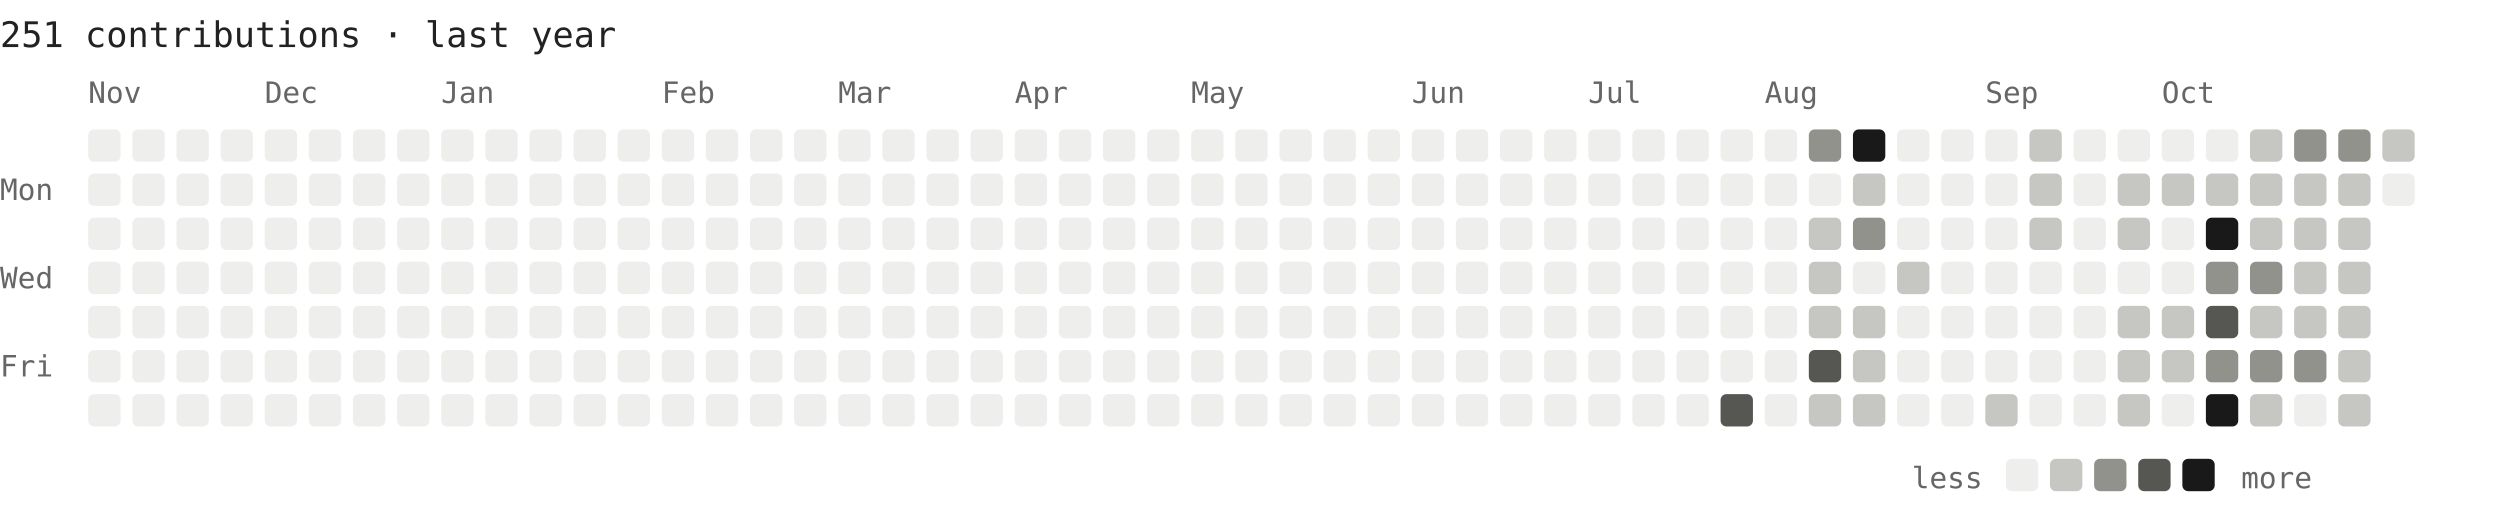
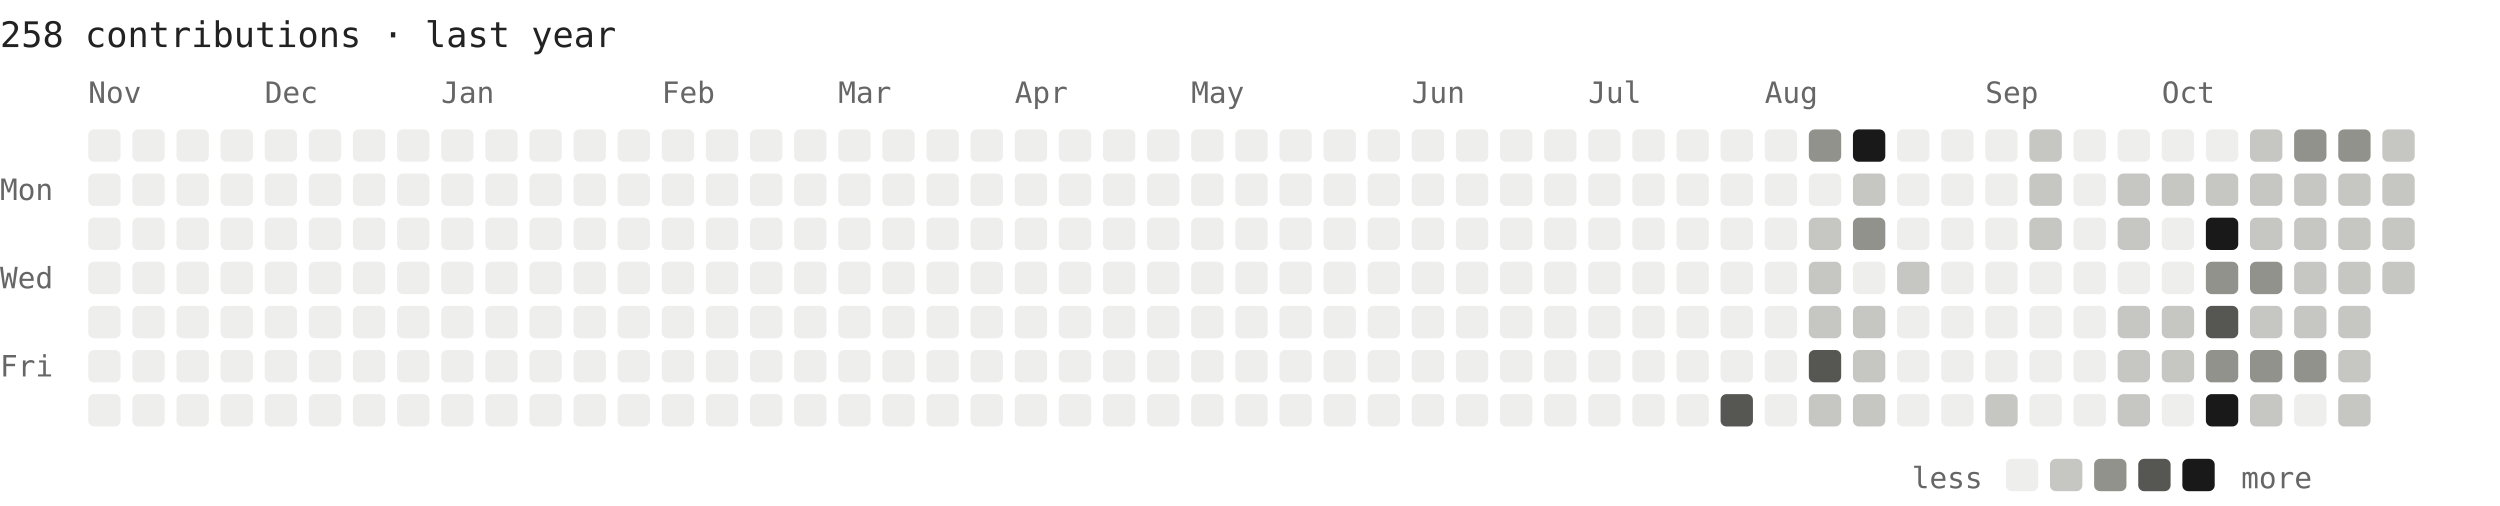
<svg xmlns="http://www.w3.org/2000/svg" viewBox="0 0 850 172" role="img" aria-labelledby="title">
  <style>text{font-family:monospace;fill:#666;font-size:10px}rect:focus{stroke:#000;stroke-width:2;outline:none}</style>
-   <text x="0" y="16" style="fill:#222;font-size:12px">251 contributions · last year</text>
+   <text x="0" y="16" style="fill:#222;font-size:12px">258 contributions · last year</text>
  <text x="30" y="35">Nov</text>
  <rect x="30" y="44" width="11" height="11" rx="2" fill="#eeeeec" tabindex="0" aria-label="2025-11-02: No contributions on November 2nd." />
  <rect x="30" y="59" width="11" height="11" rx="2" fill="#eeeeec" tabindex="0" aria-label="2025-11-03: No contributions on November 3rd." />
  <rect x="30" y="74" width="11" height="11" rx="2" fill="#eeeeec" tabindex="0" aria-label="2025-11-04: No contributions on November 4th." />
  <rect x="30" y="89" width="11" height="11" rx="2" fill="#eeeeec" tabindex="0" aria-label="2025-11-05: No contributions on November 5th." />
  <rect x="30" y="104" width="11" height="11" rx="2" fill="#eeeeec" tabindex="0" aria-label="2025-11-06: No contributions on November 6th." />
  <rect x="30" y="119" width="11" height="11" rx="2" fill="#eeeeec" tabindex="0" aria-label="2025-11-07: No contributions on November 7th." />
  <rect x="30" y="134" width="11" height="11" rx="2" fill="#eeeeec" tabindex="0" aria-label="2025-11-08: No contributions on November 8th." />
  <rect x="45" y="44" width="11" height="11" rx="2" fill="#eeeeec" tabindex="0" aria-label="2025-11-09: No contributions on November 9th." />
  <rect x="45" y="59" width="11" height="11" rx="2" fill="#eeeeec" tabindex="0" aria-label="2025-11-10: No contributions on November 10th." />
  <rect x="45" y="74" width="11" height="11" rx="2" fill="#eeeeec" tabindex="0" aria-label="2025-11-11: No contributions on November 11th." />
  <rect x="45" y="89" width="11" height="11" rx="2" fill="#eeeeec" tabindex="0" aria-label="2025-11-12: No contributions on November 12th." />
  <rect x="45" y="104" width="11" height="11" rx="2" fill="#eeeeec" tabindex="0" aria-label="2025-11-13: No contributions on November 13th." />
  <rect x="45" y="119" width="11" height="11" rx="2" fill="#eeeeec" tabindex="0" aria-label="2025-11-14: No contributions on November 14th." />
  <rect x="45" y="134" width="11" height="11" rx="2" fill="#eeeeec" tabindex="0" aria-label="2025-11-15: No contributions on November 15th." />
  <rect x="60" y="44" width="11" height="11" rx="2" fill="#eeeeec" tabindex="0" aria-label="2025-11-16: No contributions on November 16th." />
  <rect x="60" y="59" width="11" height="11" rx="2" fill="#eeeeec" tabindex="0" aria-label="2025-11-17: No contributions on November 17th." />
  <rect x="60" y="74" width="11" height="11" rx="2" fill="#eeeeec" tabindex="0" aria-label="2025-11-18: No contributions on November 18th." />
  <rect x="60" y="89" width="11" height="11" rx="2" fill="#eeeeec" tabindex="0" aria-label="2025-11-19: No contributions on November 19th." />
  <rect x="60" y="104" width="11" height="11" rx="2" fill="#eeeeec" tabindex="0" aria-label="2025-11-20: No contributions on November 20th." />
  <rect x="60" y="119" width="11" height="11" rx="2" fill="#eeeeec" tabindex="0" aria-label="2025-11-21: No contributions on November 21st." />
  <rect x="60" y="134" width="11" height="11" rx="2" fill="#eeeeec" tabindex="0" aria-label="2025-11-22: No contributions on November 22nd." />
  <rect x="75" y="44" width="11" height="11" rx="2" fill="#eeeeec" tabindex="0" aria-label="2025-11-23: No contributions on November 23rd." />
  <rect x="75" y="59" width="11" height="11" rx="2" fill="#eeeeec" tabindex="0" aria-label="2025-11-24: No contributions on November 24th." />
  <rect x="75" y="74" width="11" height="11" rx="2" fill="#eeeeec" tabindex="0" aria-label="2025-11-25: No contributions on November 25th." />
  <rect x="75" y="89" width="11" height="11" rx="2" fill="#eeeeec" tabindex="0" aria-label="2025-11-26: No contributions on November 26th." />
  <rect x="75" y="104" width="11" height="11" rx="2" fill="#eeeeec" tabindex="0" aria-label="2025-11-27: No contributions on November 27th." />
  <rect x="75" y="119" width="11" height="11" rx="2" fill="#eeeeec" tabindex="0" aria-label="2025-11-28: No contributions on November 28th." />
  <rect x="75" y="134" width="11" height="11" rx="2" fill="#eeeeec" tabindex="0" aria-label="2025-11-29: No contributions on November 29th." />
  <rect x="90" y="44" width="11" height="11" rx="2" fill="#eeeeec" tabindex="0" aria-label="2025-11-30: No contributions on November 30th." />
  <text x="90" y="35">Dec</text>
  <rect x="90" y="59" width="11" height="11" rx="2" fill="#eeeeec" tabindex="0" aria-label="2025-12-01: No contributions on December 1st." />
  <rect x="90" y="74" width="11" height="11" rx="2" fill="#eeeeec" tabindex="0" aria-label="2025-12-02: No contributions on December 2nd." />
  <rect x="90" y="89" width="11" height="11" rx="2" fill="#eeeeec" tabindex="0" aria-label="2025-12-03: No contributions on December 3rd." />
  <rect x="90" y="104" width="11" height="11" rx="2" fill="#eeeeec" tabindex="0" aria-label="2025-12-04: No contributions on December 4th." />
  <rect x="90" y="119" width="11" height="11" rx="2" fill="#eeeeec" tabindex="0" aria-label="2025-12-05: No contributions on December 5th." />
  <rect x="90" y="134" width="11" height="11" rx="2" fill="#eeeeec" tabindex="0" aria-label="2025-12-06: No contributions on December 6th." />
  <rect x="105" y="44" width="11" height="11" rx="2" fill="#eeeeec" tabindex="0" aria-label="2025-12-07: No contributions on December 7th." />
  <rect x="105" y="59" width="11" height="11" rx="2" fill="#eeeeec" tabindex="0" aria-label="2025-12-08: No contributions on December 8th." />
  <rect x="105" y="74" width="11" height="11" rx="2" fill="#eeeeec" tabindex="0" aria-label="2025-12-09: No contributions on December 9th." />
  <rect x="105" y="89" width="11" height="11" rx="2" fill="#eeeeec" tabindex="0" aria-label="2025-12-10: No contributions on December 10th." />
  <rect x="105" y="104" width="11" height="11" rx="2" fill="#eeeeec" tabindex="0" aria-label="2025-12-11: No contributions on December 11th." />
  <rect x="105" y="119" width="11" height="11" rx="2" fill="#eeeeec" tabindex="0" aria-label="2025-12-12: No contributions on December 12th." />
  <rect x="105" y="134" width="11" height="11" rx="2" fill="#eeeeec" tabindex="0" aria-label="2025-12-13: No contributions on December 13th." />
  <rect x="120" y="44" width="11" height="11" rx="2" fill="#eeeeec" tabindex="0" aria-label="2025-12-14: No contributions on December 14th." />
  <rect x="120" y="59" width="11" height="11" rx="2" fill="#eeeeec" tabindex="0" aria-label="2025-12-15: No contributions on December 15th." />
  <rect x="120" y="74" width="11" height="11" rx="2" fill="#eeeeec" tabindex="0" aria-label="2025-12-16: No contributions on December 16th." />
  <rect x="120" y="89" width="11" height="11" rx="2" fill="#eeeeec" tabindex="0" aria-label="2025-12-17: No contributions on December 17th." />
  <rect x="120" y="104" width="11" height="11" rx="2" fill="#eeeeec" tabindex="0" aria-label="2025-12-18: No contributions on December 18th." />
  <rect x="120" y="119" width="11" height="11" rx="2" fill="#eeeeec" tabindex="0" aria-label="2025-12-19: No contributions on December 19th." />
  <rect x="120" y="134" width="11" height="11" rx="2" fill="#eeeeec" tabindex="0" aria-label="2025-12-20: No contributions on December 20th." />
  <rect x="135" y="44" width="11" height="11" rx="2" fill="#eeeeec" tabindex="0" aria-label="2025-12-21: No contributions on December 21st." />
  <rect x="135" y="59" width="11" height="11" rx="2" fill="#eeeeec" tabindex="0" aria-label="2025-12-22: No contributions on December 22nd." />
  <rect x="135" y="74" width="11" height="11" rx="2" fill="#eeeeec" tabindex="0" aria-label="2025-12-23: No contributions on December 23rd." />
  <rect x="135" y="89" width="11" height="11" rx="2" fill="#eeeeec" tabindex="0" aria-label="2025-12-24: No contributions on December 24th." />
  <rect x="135" y="104" width="11" height="11" rx="2" fill="#eeeeec" tabindex="0" aria-label="2025-12-25: No contributions on December 25th." />
  <rect x="135" y="119" width="11" height="11" rx="2" fill="#eeeeec" tabindex="0" aria-label="2025-12-26: No contributions on December 26th." />
  <rect x="135" y="134" width="11" height="11" rx="2" fill="#eeeeec" tabindex="0" aria-label="2025-12-27: No contributions on December 27th." />
  <rect x="150" y="44" width="11" height="11" rx="2" fill="#eeeeec" tabindex="0" aria-label="2025-12-28: No contributions on December 28th." />
  <rect x="150" y="59" width="11" height="11" rx="2" fill="#eeeeec" tabindex="0" aria-label="2025-12-29: No contributions on December 29th." />
  <rect x="150" y="74" width="11" height="11" rx="2" fill="#eeeeec" tabindex="0" aria-label="2025-12-30: No contributions on December 30th." />
  <rect x="150" y="89" width="11" height="11" rx="2" fill="#eeeeec" tabindex="0" aria-label="2025-12-31: No contributions on December 31st." />
  <text x="150" y="35">Jan</text>
  <rect x="150" y="104" width="11" height="11" rx="2" fill="#eeeeec" tabindex="0" aria-label="2026-01-01: No contributions on January 1st." />
  <rect x="150" y="119" width="11" height="11" rx="2" fill="#eeeeec" tabindex="0" aria-label="2026-01-02: No contributions on January 2nd." />
  <rect x="150" y="134" width="11" height="11" rx="2" fill="#eeeeec" tabindex="0" aria-label="2026-01-03: No contributions on January 3rd." />
  <rect x="165" y="44" width="11" height="11" rx="2" fill="#eeeeec" tabindex="0" aria-label="2026-01-04: No contributions on January 4th." />
  <rect x="165" y="59" width="11" height="11" rx="2" fill="#eeeeec" tabindex="0" aria-label="2026-01-05: No contributions on January 5th." />
  <rect x="165" y="74" width="11" height="11" rx="2" fill="#eeeeec" tabindex="0" aria-label="2026-01-06: No contributions on January 6th." />
  <rect x="165" y="89" width="11" height="11" rx="2" fill="#eeeeec" tabindex="0" aria-label="2026-01-07: No contributions on January 7th." />
  <rect x="165" y="104" width="11" height="11" rx="2" fill="#eeeeec" tabindex="0" aria-label="2026-01-08: No contributions on January 8th." />
  <rect x="165" y="119" width="11" height="11" rx="2" fill="#eeeeec" tabindex="0" aria-label="2026-01-09: No contributions on January 9th." />
  <rect x="165" y="134" width="11" height="11" rx="2" fill="#eeeeec" tabindex="0" aria-label="2026-01-10: No contributions on January 10th." />
  <rect x="180" y="44" width="11" height="11" rx="2" fill="#eeeeec" tabindex="0" aria-label="2026-01-11: No contributions on January 11th." />
  <rect x="180" y="59" width="11" height="11" rx="2" fill="#eeeeec" tabindex="0" aria-label="2026-01-12: No contributions on January 12th." />
  <rect x="180" y="74" width="11" height="11" rx="2" fill="#eeeeec" tabindex="0" aria-label="2026-01-13: No contributions on January 13th." />
  <rect x="180" y="89" width="11" height="11" rx="2" fill="#eeeeec" tabindex="0" aria-label="2026-01-14: No contributions on January 14th." />
  <rect x="180" y="104" width="11" height="11" rx="2" fill="#eeeeec" tabindex="0" aria-label="2026-01-15: No contributions on January 15th." />
  <rect x="180" y="119" width="11" height="11" rx="2" fill="#eeeeec" tabindex="0" aria-label="2026-01-16: No contributions on January 16th." />
  <rect x="180" y="134" width="11" height="11" rx="2" fill="#eeeeec" tabindex="0" aria-label="2026-01-17: No contributions on January 17th." />
  <rect x="195" y="44" width="11" height="11" rx="2" fill="#eeeeec" tabindex="0" aria-label="2026-01-18: No contributions on January 18th." />
  <rect x="195" y="59" width="11" height="11" rx="2" fill="#eeeeec" tabindex="0" aria-label="2026-01-19: No contributions on January 19th." />
  <rect x="195" y="74" width="11" height="11" rx="2" fill="#eeeeec" tabindex="0" aria-label="2026-01-20: No contributions on January 20th." />
  <rect x="195" y="89" width="11" height="11" rx="2" fill="#eeeeec" tabindex="0" aria-label="2026-01-21: No contributions on January 21st." />
  <rect x="195" y="104" width="11" height="11" rx="2" fill="#eeeeec" tabindex="0" aria-label="2026-01-22: No contributions on January 22nd." />
  <rect x="195" y="119" width="11" height="11" rx="2" fill="#eeeeec" tabindex="0" aria-label="2026-01-23: No contributions on January 23rd." />
  <rect x="195" y="134" width="11" height="11" rx="2" fill="#eeeeec" tabindex="0" aria-label="2026-01-24: No contributions on January 24th." />
  <rect x="210" y="44" width="11" height="11" rx="2" fill="#eeeeec" tabindex="0" aria-label="2026-01-25: No contributions on January 25th." />
  <rect x="210" y="59" width="11" height="11" rx="2" fill="#eeeeec" tabindex="0" aria-label="2026-01-26: No contributions on January 26th." />
  <rect x="210" y="74" width="11" height="11" rx="2" fill="#eeeeec" tabindex="0" aria-label="2026-01-27: No contributions on January 27th." />
  <rect x="210" y="89" width="11" height="11" rx="2" fill="#eeeeec" tabindex="0" aria-label="2026-01-28: No contributions on January 28th." />
  <rect x="210" y="104" width="11" height="11" rx="2" fill="#eeeeec" tabindex="0" aria-label="2026-01-29: No contributions on January 29th." />
  <rect x="210" y="119" width="11" height="11" rx="2" fill="#eeeeec" tabindex="0" aria-label="2026-01-30: No contributions on January 30th." />
  <rect x="210" y="134" width="11" height="11" rx="2" fill="#eeeeec" tabindex="0" aria-label="2026-01-31: No contributions on January 31st." />
  <text x="225" y="35">Feb</text>
  <rect x="225" y="44" width="11" height="11" rx="2" fill="#eeeeec" tabindex="0" aria-label="2026-02-01: No contributions on February 1st." />
  <rect x="225" y="59" width="11" height="11" rx="2" fill="#eeeeec" tabindex="0" aria-label="2026-02-02: No contributions on February 2nd." />
  <rect x="225" y="74" width="11" height="11" rx="2" fill="#eeeeec" tabindex="0" aria-label="2026-02-03: No contributions on February 3rd." />
  <rect x="225" y="89" width="11" height="11" rx="2" fill="#eeeeec" tabindex="0" aria-label="2026-02-04: No contributions on February 4th." />
  <rect x="225" y="104" width="11" height="11" rx="2" fill="#eeeeec" tabindex="0" aria-label="2026-02-05: No contributions on February 5th." />
  <rect x="225" y="119" width="11" height="11" rx="2" fill="#eeeeec" tabindex="0" aria-label="2026-02-06: No contributions on February 6th." />
  <rect x="225" y="134" width="11" height="11" rx="2" fill="#eeeeec" tabindex="0" aria-label="2026-02-07: No contributions on February 7th." />
  <rect x="240" y="44" width="11" height="11" rx="2" fill="#eeeeec" tabindex="0" aria-label="2026-02-08: No contributions on February 8th." />
  <rect x="240" y="59" width="11" height="11" rx="2" fill="#eeeeec" tabindex="0" aria-label="2026-02-09: No contributions on February 9th." />
  <rect x="240" y="74" width="11" height="11" rx="2" fill="#eeeeec" tabindex="0" aria-label="2026-02-10: No contributions on February 10th." />
  <rect x="240" y="89" width="11" height="11" rx="2" fill="#eeeeec" tabindex="0" aria-label="2026-02-11: No contributions on February 11th." />
  <rect x="240" y="104" width="11" height="11" rx="2" fill="#eeeeec" tabindex="0" aria-label="2026-02-12: No contributions on February 12th." />
  <rect x="240" y="119" width="11" height="11" rx="2" fill="#eeeeec" tabindex="0" aria-label="2026-02-13: No contributions on February 13th." />
  <rect x="240" y="134" width="11" height="11" rx="2" fill="#eeeeec" tabindex="0" aria-label="2026-02-14: No contributions on February 14th." />
  <rect x="255" y="44" width="11" height="11" rx="2" fill="#eeeeec" tabindex="0" aria-label="2026-02-15: No contributions on February 15th." />
  <rect x="255" y="59" width="11" height="11" rx="2" fill="#eeeeec" tabindex="0" aria-label="2026-02-16: No contributions on February 16th." />
  <rect x="255" y="74" width="11" height="11" rx="2" fill="#eeeeec" tabindex="0" aria-label="2026-02-17: No contributions on February 17th." />
  <rect x="255" y="89" width="11" height="11" rx="2" fill="#eeeeec" tabindex="0" aria-label="2026-02-18: No contributions on February 18th." />
  <rect x="255" y="104" width="11" height="11" rx="2" fill="#eeeeec" tabindex="0" aria-label="2026-02-19: No contributions on February 19th." />
  <rect x="255" y="119" width="11" height="11" rx="2" fill="#eeeeec" tabindex="0" aria-label="2026-02-20: No contributions on February 20th." />
  <rect x="255" y="134" width="11" height="11" rx="2" fill="#eeeeec" tabindex="0" aria-label="2026-02-21: No contributions on February 21st." />
  <rect x="270" y="44" width="11" height="11" rx="2" fill="#eeeeec" tabindex="0" aria-label="2026-02-22: No contributions on February 22nd." />
  <rect x="270" y="59" width="11" height="11" rx="2" fill="#eeeeec" tabindex="0" aria-label="2026-02-23: No contributions on February 23rd." />
  <rect x="270" y="74" width="11" height="11" rx="2" fill="#eeeeec" tabindex="0" aria-label="2026-02-24: No contributions on February 24th." />
  <rect x="270" y="89" width="11" height="11" rx="2" fill="#eeeeec" tabindex="0" aria-label="2026-02-25: No contributions on February 25th." />
  <rect x="270" y="104" width="11" height="11" rx="2" fill="#eeeeec" tabindex="0" aria-label="2026-02-26: No contributions on February 26th." />
  <rect x="270" y="119" width="11" height="11" rx="2" fill="#eeeeec" tabindex="0" aria-label="2026-02-27: No contributions on February 27th." />
  <rect x="270" y="134" width="11" height="11" rx="2" fill="#eeeeec" tabindex="0" aria-label="2026-02-28: No contributions on February 28th." />
  <text x="285" y="35">Mar</text>
  <rect x="285" y="44" width="11" height="11" rx="2" fill="#eeeeec" tabindex="0" aria-label="2026-03-01: No contributions on March 1st." />
  <rect x="285" y="59" width="11" height="11" rx="2" fill="#eeeeec" tabindex="0" aria-label="2026-03-02: No contributions on March 2nd." />
  <rect x="285" y="74" width="11" height="11" rx="2" fill="#eeeeec" tabindex="0" aria-label="2026-03-03: No contributions on March 3rd." />
  <rect x="285" y="89" width="11" height="11" rx="2" fill="#eeeeec" tabindex="0" aria-label="2026-03-04: No contributions on March 4th." />
  <rect x="285" y="104" width="11" height="11" rx="2" fill="#eeeeec" tabindex="0" aria-label="2026-03-05: No contributions on March 5th." />
  <rect x="285" y="119" width="11" height="11" rx="2" fill="#eeeeec" tabindex="0" aria-label="2026-03-06: No contributions on March 6th." />
  <rect x="285" y="134" width="11" height="11" rx="2" fill="#eeeeec" tabindex="0" aria-label="2026-03-07: No contributions on March 7th." />
  <rect x="300" y="44" width="11" height="11" rx="2" fill="#eeeeec" tabindex="0" aria-label="2026-03-08: No contributions on March 8th." />
  <rect x="300" y="59" width="11" height="11" rx="2" fill="#eeeeec" tabindex="0" aria-label="2026-03-09: No contributions on March 9th." />
  <rect x="300" y="74" width="11" height="11" rx="2" fill="#eeeeec" tabindex="0" aria-label="2026-03-10: No contributions on March 10th." />
  <rect x="300" y="89" width="11" height="11" rx="2" fill="#eeeeec" tabindex="0" aria-label="2026-03-11: No contributions on March 11th." />
  <rect x="300" y="104" width="11" height="11" rx="2" fill="#eeeeec" tabindex="0" aria-label="2026-03-12: No contributions on March 12th." />
  <rect x="300" y="119" width="11" height="11" rx="2" fill="#eeeeec" tabindex="0" aria-label="2026-03-13: No contributions on March 13th." />
  <rect x="300" y="134" width="11" height="11" rx="2" fill="#eeeeec" tabindex="0" aria-label="2026-03-14: No contributions on March 14th." />
  <rect x="315" y="44" width="11" height="11" rx="2" fill="#eeeeec" tabindex="0" aria-label="2026-03-15: No contributions on March 15th." />
  <rect x="315" y="59" width="11" height="11" rx="2" fill="#eeeeec" tabindex="0" aria-label="2026-03-16: No contributions on March 16th." />
  <rect x="315" y="74" width="11" height="11" rx="2" fill="#eeeeec" tabindex="0" aria-label="2026-03-17: No contributions on March 17th." />
  <rect x="315" y="89" width="11" height="11" rx="2" fill="#eeeeec" tabindex="0" aria-label="2026-03-18: No contributions on March 18th." />
  <rect x="315" y="104" width="11" height="11" rx="2" fill="#eeeeec" tabindex="0" aria-label="2026-03-19: No contributions on March 19th." />
  <rect x="315" y="119" width="11" height="11" rx="2" fill="#eeeeec" tabindex="0" aria-label="2026-03-20: No contributions on March 20th." />
  <rect x="315" y="134" width="11" height="11" rx="2" fill="#eeeeec" tabindex="0" aria-label="2026-03-21: No contributions on March 21st." />
  <rect x="330" y="44" width="11" height="11" rx="2" fill="#eeeeec" tabindex="0" aria-label="2026-03-22: No contributions on March 22nd." />
  <rect x="330" y="59" width="11" height="11" rx="2" fill="#eeeeec" tabindex="0" aria-label="2026-03-23: No contributions on March 23rd." />
  <rect x="330" y="74" width="11" height="11" rx="2" fill="#eeeeec" tabindex="0" aria-label="2026-03-24: No contributions on March 24th." />
  <rect x="330" y="89" width="11" height="11" rx="2" fill="#eeeeec" tabindex="0" aria-label="2026-03-25: No contributions on March 25th." />
  <rect x="330" y="104" width="11" height="11" rx="2" fill="#eeeeec" tabindex="0" aria-label="2026-03-26: No contributions on March 26th." />
  <rect x="330" y="119" width="11" height="11" rx="2" fill="#eeeeec" tabindex="0" aria-label="2026-03-27: No contributions on March 27th." />
  <rect x="330" y="134" width="11" height="11" rx="2" fill="#eeeeec" tabindex="0" aria-label="2026-03-28: No contributions on March 28th." />
  <rect x="345" y="44" width="11" height="11" rx="2" fill="#eeeeec" tabindex="0" aria-label="2026-03-29: No contributions on March 29th." />
  <rect x="345" y="59" width="11" height="11" rx="2" fill="#eeeeec" tabindex="0" aria-label="2026-03-30: No contributions on March 30th." />
  <rect x="345" y="74" width="11" height="11" rx="2" fill="#eeeeec" tabindex="0" aria-label="2026-03-31: No contributions on March 31st." />
  <text x="345" y="35">Apr</text>
  <rect x="345" y="89" width="11" height="11" rx="2" fill="#eeeeec" tabindex="0" aria-label="2026-04-01: No contributions on April 1st." />
  <rect x="345" y="104" width="11" height="11" rx="2" fill="#eeeeec" tabindex="0" aria-label="2026-04-02: No contributions on April 2nd." />
  <rect x="345" y="119" width="11" height="11" rx="2" fill="#eeeeec" tabindex="0" aria-label="2026-04-03: No contributions on April 3rd." />
  <rect x="345" y="134" width="11" height="11" rx="2" fill="#eeeeec" tabindex="0" aria-label="2026-04-04: No contributions on April 4th." />
  <rect x="360" y="44" width="11" height="11" rx="2" fill="#eeeeec" tabindex="0" aria-label="2026-04-05: No contributions on April 5th." />
  <rect x="360" y="59" width="11" height="11" rx="2" fill="#eeeeec" tabindex="0" aria-label="2026-04-06: No contributions on April 6th." />
  <rect x="360" y="74" width="11" height="11" rx="2" fill="#eeeeec" tabindex="0" aria-label="2026-04-07: No contributions on April 7th." />
  <rect x="360" y="89" width="11" height="11" rx="2" fill="#eeeeec" tabindex="0" aria-label="2026-04-08: No contributions on April 8th." />
  <rect x="360" y="104" width="11" height="11" rx="2" fill="#eeeeec" tabindex="0" aria-label="2026-04-09: No contributions on April 9th." />
  <rect x="360" y="119" width="11" height="11" rx="2" fill="#eeeeec" tabindex="0" aria-label="2026-04-10: No contributions on April 10th." />
  <rect x="360" y="134" width="11" height="11" rx="2" fill="#eeeeec" tabindex="0" aria-label="2026-04-11: No contributions on April 11th." />
  <rect x="375" y="44" width="11" height="11" rx="2" fill="#eeeeec" tabindex="0" aria-label="2026-04-12: No contributions on April 12th." />
  <rect x="375" y="59" width="11" height="11" rx="2" fill="#eeeeec" tabindex="0" aria-label="2026-04-13: No contributions on April 13th." />
  <rect x="375" y="74" width="11" height="11" rx="2" fill="#eeeeec" tabindex="0" aria-label="2026-04-14: No contributions on April 14th." />
  <rect x="375" y="89" width="11" height="11" rx="2" fill="#eeeeec" tabindex="0" aria-label="2026-04-15: No contributions on April 15th." />
  <rect x="375" y="104" width="11" height="11" rx="2" fill="#eeeeec" tabindex="0" aria-label="2026-04-16: No contributions on April 16th." />
  <rect x="375" y="119" width="11" height="11" rx="2" fill="#eeeeec" tabindex="0" aria-label="2026-04-17: No contributions on April 17th." />
  <rect x="375" y="134" width="11" height="11" rx="2" fill="#eeeeec" tabindex="0" aria-label="2026-04-18: No contributions on April 18th." />
  <rect x="390" y="44" width="11" height="11" rx="2" fill="#eeeeec" tabindex="0" aria-label="2026-04-19: No contributions on April 19th." />
  <rect x="390" y="59" width="11" height="11" rx="2" fill="#eeeeec" tabindex="0" aria-label="2026-04-20: No contributions on April 20th." />
  <rect x="390" y="74" width="11" height="11" rx="2" fill="#eeeeec" tabindex="0" aria-label="2026-04-21: No contributions on April 21st." />
  <rect x="390" y="89" width="11" height="11" rx="2" fill="#eeeeec" tabindex="0" aria-label="2026-04-22: No contributions on April 22nd." />
  <rect x="390" y="104" width="11" height="11" rx="2" fill="#eeeeec" tabindex="0" aria-label="2026-04-23: No contributions on April 23rd." />
  <rect x="390" y="119" width="11" height="11" rx="2" fill="#eeeeec" tabindex="0" aria-label="2026-04-24: No contributions on April 24th." />
  <rect x="390" y="134" width="11" height="11" rx="2" fill="#eeeeec" tabindex="0" aria-label="2026-04-25: No contributions on April 25th." />
  <rect x="405" y="44" width="11" height="11" rx="2" fill="#eeeeec" tabindex="0" aria-label="2026-04-26: No contributions on April 26th." />
  <rect x="405" y="59" width="11" height="11" rx="2" fill="#eeeeec" tabindex="0" aria-label="2026-04-27: No contributions on April 27th." />
  <rect x="405" y="74" width="11" height="11" rx="2" fill="#eeeeec" tabindex="0" aria-label="2026-04-28: No contributions on April 28th." />
  <rect x="405" y="89" width="11" height="11" rx="2" fill="#eeeeec" tabindex="0" aria-label="2026-04-29: No contributions on April 29th." />
  <rect x="405" y="104" width="11" height="11" rx="2" fill="#eeeeec" tabindex="0" aria-label="2026-04-30: No contributions on April 30th." />
  <text x="405" y="35">May</text>
  <rect x="405" y="119" width="11" height="11" rx="2" fill="#eeeeec" tabindex="0" aria-label="2026-05-01: No contributions on May 1st." />
  <rect x="405" y="134" width="11" height="11" rx="2" fill="#eeeeec" tabindex="0" aria-label="2026-05-02: No contributions on May 2nd." />
  <rect x="420" y="44" width="11" height="11" rx="2" fill="#eeeeec" tabindex="0" aria-label="2026-05-03: No contributions on May 3rd." />
  <rect x="420" y="59" width="11" height="11" rx="2" fill="#eeeeec" tabindex="0" aria-label="2026-05-04: No contributions on May 4th." />
  <rect x="420" y="74" width="11" height="11" rx="2" fill="#eeeeec" tabindex="0" aria-label="2026-05-05: No contributions on May 5th." />
  <rect x="420" y="89" width="11" height="11" rx="2" fill="#eeeeec" tabindex="0" aria-label="2026-05-06: No contributions on May 6th." />
  <rect x="420" y="104" width="11" height="11" rx="2" fill="#eeeeec" tabindex="0" aria-label="2026-05-07: No contributions on May 7th." />
  <rect x="420" y="119" width="11" height="11" rx="2" fill="#eeeeec" tabindex="0" aria-label="2026-05-08: No contributions on May 8th." />
  <rect x="420" y="134" width="11" height="11" rx="2" fill="#eeeeec" tabindex="0" aria-label="2026-05-09: No contributions on May 9th." />
  <rect x="435" y="44" width="11" height="11" rx="2" fill="#eeeeec" tabindex="0" aria-label="2026-05-10: No contributions on May 10th." />
  <rect x="435" y="59" width="11" height="11" rx="2" fill="#eeeeec" tabindex="0" aria-label="2026-05-11: No contributions on May 11th." />
  <rect x="435" y="74" width="11" height="11" rx="2" fill="#eeeeec" tabindex="0" aria-label="2026-05-12: No contributions on May 12th." />
  <rect x="435" y="89" width="11" height="11" rx="2" fill="#eeeeec" tabindex="0" aria-label="2026-05-13: No contributions on May 13th." />
  <rect x="435" y="104" width="11" height="11" rx="2" fill="#eeeeec" tabindex="0" aria-label="2026-05-14: No contributions on May 14th." />
  <rect x="435" y="119" width="11" height="11" rx="2" fill="#eeeeec" tabindex="0" aria-label="2026-05-15: No contributions on May 15th." />
  <rect x="435" y="134" width="11" height="11" rx="2" fill="#eeeeec" tabindex="0" aria-label="2026-05-16: No contributions on May 16th." />
  <rect x="450" y="44" width="11" height="11" rx="2" fill="#eeeeec" tabindex="0" aria-label="2026-05-17: No contributions on May 17th." />
  <rect x="450" y="59" width="11" height="11" rx="2" fill="#eeeeec" tabindex="0" aria-label="2026-05-18: No contributions on May 18th." />
  <rect x="450" y="74" width="11" height="11" rx="2" fill="#eeeeec" tabindex="0" aria-label="2026-05-19: No contributions on May 19th." />
  <rect x="450" y="89" width="11" height="11" rx="2" fill="#eeeeec" tabindex="0" aria-label="2026-05-20: No contributions on May 20th." />
  <rect x="450" y="104" width="11" height="11" rx="2" fill="#eeeeec" tabindex="0" aria-label="2026-05-21: No contributions on May 21st." />
  <rect x="450" y="119" width="11" height="11" rx="2" fill="#eeeeec" tabindex="0" aria-label="2026-05-22: No contributions on May 22nd." />
  <rect x="450" y="134" width="11" height="11" rx="2" fill="#eeeeec" tabindex="0" aria-label="2026-05-23: No contributions on May 23rd." />
  <rect x="465" y="44" width="11" height="11" rx="2" fill="#eeeeec" tabindex="0" aria-label="2026-05-24: No contributions on May 24th." />
  <rect x="465" y="59" width="11" height="11" rx="2" fill="#eeeeec" tabindex="0" aria-label="2026-05-25: No contributions on May 25th." />
  <rect x="465" y="74" width="11" height="11" rx="2" fill="#eeeeec" tabindex="0" aria-label="2026-05-26: No contributions on May 26th." />
  <rect x="465" y="89" width="11" height="11" rx="2" fill="#eeeeec" tabindex="0" aria-label="2026-05-27: No contributions on May 27th." />
  <rect x="465" y="104" width="11" height="11" rx="2" fill="#eeeeec" tabindex="0" aria-label="2026-05-28: No contributions on May 28th." />
  <rect x="465" y="119" width="11" height="11" rx="2" fill="#eeeeec" tabindex="0" aria-label="2026-05-29: No contributions on May 29th." />
  <rect x="465" y="134" width="11" height="11" rx="2" fill="#eeeeec" tabindex="0" aria-label="2026-05-30: No contributions on May 30th." />
  <rect x="480" y="44" width="11" height="11" rx="2" fill="#eeeeec" tabindex="0" aria-label="2026-05-31: No contributions on May 31st." />
  <text x="480" y="35">Jun</text>
  <rect x="480" y="59" width="11" height="11" rx="2" fill="#eeeeec" tabindex="0" aria-label="2026-06-01: No contributions on June 1st." />
  <rect x="480" y="74" width="11" height="11" rx="2" fill="#eeeeec" tabindex="0" aria-label="2026-06-02: No contributions on June 2nd." />
  <rect x="480" y="89" width="11" height="11" rx="2" fill="#eeeeec" tabindex="0" aria-label="2026-06-03: No contributions on June 3rd." />
  <rect x="480" y="104" width="11" height="11" rx="2" fill="#eeeeec" tabindex="0" aria-label="2026-06-04: No contributions on June 4th." />
  <rect x="480" y="119" width="11" height="11" rx="2" fill="#eeeeec" tabindex="0" aria-label="2026-06-05: No contributions on June 5th." />
  <rect x="480" y="134" width="11" height="11" rx="2" fill="#eeeeec" tabindex="0" aria-label="2026-06-06: No contributions on June 6th." />
  <rect x="495" y="44" width="11" height="11" rx="2" fill="#eeeeec" tabindex="0" aria-label="2026-06-07: No contributions on June 7th." />
  <rect x="495" y="59" width="11" height="11" rx="2" fill="#eeeeec" tabindex="0" aria-label="2026-06-08: No contributions on June 8th." />
  <rect x="495" y="74" width="11" height="11" rx="2" fill="#eeeeec" tabindex="0" aria-label="2026-06-09: No contributions on June 9th." />
  <rect x="495" y="89" width="11" height="11" rx="2" fill="#eeeeec" tabindex="0" aria-label="2026-06-10: No contributions on June 10th." />
  <rect x="495" y="104" width="11" height="11" rx="2" fill="#eeeeec" tabindex="0" aria-label="2026-06-11: No contributions on June 11th." />
  <rect x="495" y="119" width="11" height="11" rx="2" fill="#eeeeec" tabindex="0" aria-label="2026-06-12: No contributions on June 12th." />
  <rect x="495" y="134" width="11" height="11" rx="2" fill="#eeeeec" tabindex="0" aria-label="2026-06-13: No contributions on June 13th." />
  <rect x="510" y="44" width="11" height="11" rx="2" fill="#eeeeec" tabindex="0" aria-label="2026-06-14: No contributions on June 14th." />
  <rect x="510" y="59" width="11" height="11" rx="2" fill="#eeeeec" tabindex="0" aria-label="2026-06-15: No contributions on June 15th." />
  <rect x="510" y="74" width="11" height="11" rx="2" fill="#eeeeec" tabindex="0" aria-label="2026-06-16: No contributions on June 16th." />
  <rect x="510" y="89" width="11" height="11" rx="2" fill="#eeeeec" tabindex="0" aria-label="2026-06-17: No contributions on June 17th." />
  <rect x="510" y="104" width="11" height="11" rx="2" fill="#eeeeec" tabindex="0" aria-label="2026-06-18: No contributions on June 18th." />
  <rect x="510" y="119" width="11" height="11" rx="2" fill="#eeeeec" tabindex="0" aria-label="2026-06-19: No contributions on June 19th." />
  <rect x="510" y="134" width="11" height="11" rx="2" fill="#eeeeec" tabindex="0" aria-label="2026-06-20: No contributions on June 20th." />
  <rect x="525" y="44" width="11" height="11" rx="2" fill="#eeeeec" tabindex="0" aria-label="2026-06-21: No contributions on June 21st." />
  <rect x="525" y="59" width="11" height="11" rx="2" fill="#eeeeec" tabindex="0" aria-label="2026-06-22: No contributions on June 22nd." />
  <rect x="525" y="74" width="11" height="11" rx="2" fill="#eeeeec" tabindex="0" aria-label="2026-06-23: No contributions on June 23rd." />
  <rect x="525" y="89" width="11" height="11" rx="2" fill="#eeeeec" tabindex="0" aria-label="2026-06-24: No contributions on June 24th." />
  <rect x="525" y="104" width="11" height="11" rx="2" fill="#eeeeec" tabindex="0" aria-label="2026-06-25: No contributions on June 25th." />
  <rect x="525" y="119" width="11" height="11" rx="2" fill="#eeeeec" tabindex="0" aria-label="2026-06-26: No contributions on June 26th." />
  <rect x="525" y="134" width="11" height="11" rx="2" fill="#eeeeec" tabindex="0" aria-label="2026-06-27: No contributions on June 27th." />
  <rect x="540" y="44" width="11" height="11" rx="2" fill="#eeeeec" tabindex="0" aria-label="2026-06-28: No contributions on June 28th." />
  <rect x="540" y="59" width="11" height="11" rx="2" fill="#eeeeec" tabindex="0" aria-label="2026-06-29: No contributions on June 29th." />
  <rect x="540" y="74" width="11" height="11" rx="2" fill="#eeeeec" tabindex="0" aria-label="2026-06-30: No contributions on June 30th." />
  <text x="540" y="35">Jul</text>
  <rect x="540" y="89" width="11" height="11" rx="2" fill="#eeeeec" tabindex="0" aria-label="2026-07-01: No contributions on July 1st." />
  <rect x="540" y="104" width="11" height="11" rx="2" fill="#eeeeec" tabindex="0" aria-label="2026-07-02: No contributions on July 2nd." />
  <rect x="540" y="119" width="11" height="11" rx="2" fill="#eeeeec" tabindex="0" aria-label="2026-07-03: No contributions on July 3rd." />
  <rect x="540" y="134" width="11" height="11" rx="2" fill="#eeeeec" tabindex="0" aria-label="2026-07-04: No contributions on July 4th." />
  <rect x="555" y="44" width="11" height="11" rx="2" fill="#eeeeec" tabindex="0" aria-label="2026-07-05: No contributions on July 5th." />
  <rect x="555" y="59" width="11" height="11" rx="2" fill="#eeeeec" tabindex="0" aria-label="2026-07-06: No contributions on July 6th." />
  <rect x="555" y="74" width="11" height="11" rx="2" fill="#eeeeec" tabindex="0" aria-label="2026-07-07: No contributions on July 7th." />
  <rect x="555" y="89" width="11" height="11" rx="2" fill="#eeeeec" tabindex="0" aria-label="2026-07-08: No contributions on July 8th." />
  <rect x="555" y="104" width="11" height="11" rx="2" fill="#eeeeec" tabindex="0" aria-label="2026-07-09: No contributions on July 9th." />
  <rect x="555" y="119" width="11" height="11" rx="2" fill="#eeeeec" tabindex="0" aria-label="2026-07-10: No contributions on July 10th." />
  <rect x="555" y="134" width="11" height="11" rx="2" fill="#eeeeec" tabindex="0" aria-label="2026-07-11: No contributions on July 11th." />
  <rect x="570" y="44" width="11" height="11" rx="2" fill="#eeeeec" tabindex="0" aria-label="2026-07-12: No contributions on July 12th." />
  <rect x="570" y="59" width="11" height="11" rx="2" fill="#eeeeec" tabindex="0" aria-label="2026-07-13: No contributions on July 13th." />
  <rect x="570" y="74" width="11" height="11" rx="2" fill="#eeeeec" tabindex="0" aria-label="2026-07-14: No contributions on July 14th." />
  <rect x="570" y="89" width="11" height="11" rx="2" fill="#eeeeec" tabindex="0" aria-label="2026-07-15: No contributions on July 15th." />
  <rect x="570" y="104" width="11" height="11" rx="2" fill="#eeeeec" tabindex="0" aria-label="2026-07-16: No contributions on July 16th." />
  <rect x="570" y="119" width="11" height="11" rx="2" fill="#eeeeec" tabindex="0" aria-label="2026-07-17: No contributions on July 17th." />
  <rect x="570" y="134" width="11" height="11" rx="2" fill="#eeeeec" tabindex="0" aria-label="2026-07-18: No contributions on July 18th." />
  <rect x="585" y="44" width="11" height="11" rx="2" fill="#eeeeec" tabindex="0" aria-label="2026-07-19: No contributions on July 19th." />
  <rect x="585" y="59" width="11" height="11" rx="2" fill="#eeeeec" tabindex="0" aria-label="2026-07-20: No contributions on July 20th." />
  <rect x="585" y="74" width="11" height="11" rx="2" fill="#eeeeec" tabindex="0" aria-label="2026-07-21: No contributions on July 21st." />
  <rect x="585" y="89" width="11" height="11" rx="2" fill="#eeeeec" tabindex="0" aria-label="2026-07-22: No contributions on July 22nd." />
  <rect x="585" y="104" width="11" height="11" rx="2" fill="#eeeeec" tabindex="0" aria-label="2026-07-23: No contributions on July 23rd." />
  <rect x="585" y="119" width="11" height="11" rx="2" fill="#eeeeec" tabindex="0" aria-label="2026-07-24: No contributions on July 24th." />
  <rect x="585" y="134" width="11" height="11" rx="2" fill="#565652" tabindex="0" aria-label="2026-07-25: 12 contributions on July 25th." />
  <rect x="600" y="44" width="11" height="11" rx="2" fill="#eeeeec" tabindex="0" aria-label="2026-07-26: No contributions on July 26th." />
  <rect x="600" y="59" width="11" height="11" rx="2" fill="#eeeeec" tabindex="0" aria-label="2026-07-27: No contributions on July 27th." />
  <rect x="600" y="74" width="11" height="11" rx="2" fill="#eeeeec" tabindex="0" aria-label="2026-07-28: No contributions on July 28th." />
  <rect x="600" y="89" width="11" height="11" rx="2" fill="#eeeeec" tabindex="0" aria-label="2026-07-29: No contributions on July 29th." />
  <rect x="600" y="104" width="11" height="11" rx="2" fill="#eeeeec" tabindex="0" aria-label="2026-07-30: No contributions on July 30th." />
  <rect x="600" y="119" width="11" height="11" rx="2" fill="#eeeeec" tabindex="0" aria-label="2026-07-31: No contributions on July 31st." />
  <text x="600" y="35">Aug</text>
  <rect x="600" y="134" width="11" height="11" rx="2" fill="#eeeeec" tabindex="0" aria-label="2026-08-01: No contributions on August 1st." />
  <rect x="615" y="44" width="11" height="11" rx="2" fill="#92928d" tabindex="0" aria-label="2026-08-02: 6 contributions on August 2nd." />
  <rect x="615" y="59" width="11" height="11" rx="2" fill="#eeeeec" tabindex="0" aria-label="2026-08-03: No contributions on August 3rd." />
  <rect x="615" y="74" width="11" height="11" rx="2" fill="#c6c6c2" tabindex="0" aria-label="2026-08-04: 2 contributions on August 4th." />
  <rect x="615" y="89" width="11" height="11" rx="2" fill="#c6c6c2" tabindex="0" aria-label="2026-08-05: 2 contributions on August 5th." />
  <rect x="615" y="104" width="11" height="11" rx="2" fill="#c6c6c2" tabindex="0" aria-label="2026-08-06: 2 contributions on August 6th." />
  <rect x="615" y="119" width="11" height="11" rx="2" fill="#565652" tabindex="0" aria-label="2026-08-07: 14 contributions on August 7th." />
  <rect x="615" y="134" width="11" height="11" rx="2" fill="#c6c6c2" tabindex="0" aria-label="2026-08-08: 2 contributions on August 8th." />
  <rect x="630" y="44" width="11" height="11" rx="2" fill="#191919" tabindex="0" aria-label="2026-08-09: 17 contributions on August 9th." />
  <rect x="630" y="59" width="11" height="11" rx="2" fill="#c6c6c2" tabindex="0" aria-label="2026-08-10: 4 contributions on August 10th." />
  <rect x="630" y="74" width="11" height="11" rx="2" fill="#92928d" tabindex="0" aria-label="2026-08-11: 6 contributions on August 11th." />
  <rect x="630" y="89" width="11" height="11" rx="2" fill="#eeeeec" tabindex="0" aria-label="2026-08-12: No contributions on August 12th." />
  <rect x="630" y="104" width="11" height="11" rx="2" fill="#c6c6c2" tabindex="0" aria-label="2026-08-13: 2 contributions on August 13th." />
  <rect x="630" y="119" width="11" height="11" rx="2" fill="#c6c6c2" tabindex="0" aria-label="2026-08-14: 3 contributions on August 14th." />
  <rect x="630" y="134" width="11" height="11" rx="2" fill="#c6c6c2" tabindex="0" aria-label="2026-08-15: 1 contribution on August 15th." />
  <rect x="645" y="44" width="11" height="11" rx="2" fill="#eeeeec" tabindex="0" aria-label="2026-08-16: No contributions on August 16th." />
  <rect x="645" y="59" width="11" height="11" rx="2" fill="#eeeeec" tabindex="0" aria-label="2026-08-17: No contributions on August 17th." />
  <rect x="645" y="74" width="11" height="11" rx="2" fill="#eeeeec" tabindex="0" aria-label="2026-08-18: No contributions on August 18th." />
  <rect x="645" y="89" width="11" height="11" rx="2" fill="#c6c6c2" tabindex="0" aria-label="2026-08-19: 2 contributions on August 19th." />
  <rect x="645" y="104" width="11" height="11" rx="2" fill="#eeeeec" tabindex="0" aria-label="2026-08-20: No contributions on August 20th." />
  <rect x="645" y="119" width="11" height="11" rx="2" fill="#eeeeec" tabindex="0" aria-label="2026-08-21: No contributions on August 21st." />
  <rect x="645" y="134" width="11" height="11" rx="2" fill="#eeeeec" tabindex="0" aria-label="2026-08-22: No contributions on August 22nd." />
  <rect x="660" y="44" width="11" height="11" rx="2" fill="#eeeeec" tabindex="0" aria-label="2026-08-23: No contributions on August 23rd." />
  <rect x="660" y="59" width="11" height="11" rx="2" fill="#eeeeec" tabindex="0" aria-label="2026-08-24: No contributions on August 24th." />
  <rect x="660" y="74" width="11" height="11" rx="2" fill="#eeeeec" tabindex="0" aria-label="2026-08-25: No contributions on August 25th." />
  <rect x="660" y="89" width="11" height="11" rx="2" fill="#eeeeec" tabindex="0" aria-label="2026-08-26: No contributions on August 26th." />
  <rect x="660" y="104" width="11" height="11" rx="2" fill="#eeeeec" tabindex="0" aria-label="2026-08-27: No contributions on August 27th." />
  <rect x="660" y="119" width="11" height="11" rx="2" fill="#eeeeec" tabindex="0" aria-label="2026-08-28: No contributions on August 28th." />
  <rect x="660" y="134" width="11" height="11" rx="2" fill="#eeeeec" tabindex="0" aria-label="2026-08-29: No contributions on August 29th." />
  <rect x="675" y="44" width="11" height="11" rx="2" fill="#eeeeec" tabindex="0" aria-label="2026-08-30: No contributions on August 30th." />
  <rect x="675" y="59" width="11" height="11" rx="2" fill="#eeeeec" tabindex="0" aria-label="2026-08-31: No contributions on August 31st." />
  <text x="675" y="35">Sep</text>
  <rect x="675" y="74" width="11" height="11" rx="2" fill="#eeeeec" tabindex="0" aria-label="2026-09-01: No contributions on September 1st." />
  <rect x="675" y="89" width="11" height="11" rx="2" fill="#eeeeec" tabindex="0" aria-label="2026-09-02: No contributions on September 2nd." />
  <rect x="675" y="104" width="11" height="11" rx="2" fill="#eeeeec" tabindex="0" aria-label="2026-09-03: No contributions on September 3rd." />
  <rect x="675" y="119" width="11" height="11" rx="2" fill="#eeeeec" tabindex="0" aria-label="2026-09-04: No contributions on September 4th." />
  <rect x="675" y="134" width="11" height="11" rx="2" fill="#c6c6c2" tabindex="0" aria-label="2026-09-05: 2 contributions on September 5th." />
  <rect x="690" y="44" width="11" height="11" rx="2" fill="#c6c6c2" tabindex="0" aria-label="2026-09-06: 1 contribution on September 6th." />
  <rect x="690" y="59" width="11" height="11" rx="2" fill="#c6c6c2" tabindex="0" aria-label="2026-09-07: 1 contribution on September 7th." />
  <rect x="690" y="74" width="11" height="11" rx="2" fill="#c6c6c2" tabindex="0" aria-label="2026-09-08: 3 contributions on September 8th." />
  <rect x="690" y="89" width="11" height="11" rx="2" fill="#eeeeec" tabindex="0" aria-label="2026-09-09: No contributions on September 9th." />
  <rect x="690" y="104" width="11" height="11" rx="2" fill="#eeeeec" tabindex="0" aria-label="2026-09-10: No contributions on September 10th." />
  <rect x="690" y="119" width="11" height="11" rx="2" fill="#eeeeec" tabindex="0" aria-label="2026-09-11: No contributions on September 11th." />
  <rect x="690" y="134" width="11" height="11" rx="2" fill="#eeeeec" tabindex="0" aria-label="2026-09-12: No contributions on September 12th." />
  <rect x="705" y="44" width="11" height="11" rx="2" fill="#eeeeec" tabindex="0" aria-label="2026-09-13: No contributions on September 13th." />
  <rect x="705" y="59" width="11" height="11" rx="2" fill="#eeeeec" tabindex="0" aria-label="2026-09-14: No contributions on September 14th." />
  <rect x="705" y="74" width="11" height="11" rx="2" fill="#eeeeec" tabindex="0" aria-label="2026-09-15: No contributions on September 15th." />
  <rect x="705" y="89" width="11" height="11" rx="2" fill="#eeeeec" tabindex="0" aria-label="2026-09-16: No contributions on September 16th." />
  <rect x="705" y="104" width="11" height="11" rx="2" fill="#eeeeec" tabindex="0" aria-label="2026-09-17: No contributions on September 17th." />
  <rect x="705" y="119" width="11" height="11" rx="2" fill="#eeeeec" tabindex="0" aria-label="2026-09-18: No contributions on September 18th." />
  <rect x="705" y="134" width="11" height="11" rx="2" fill="#eeeeec" tabindex="0" aria-label="2026-09-19: No contributions on September 19th." />
  <rect x="720" y="44" width="11" height="11" rx="2" fill="#eeeeec" tabindex="0" aria-label="2026-09-20: No contributions on September 20th." />
  <rect x="720" y="59" width="11" height="11" rx="2" fill="#c6c6c2" tabindex="0" aria-label="2026-09-21: 1 contribution on September 21st." />
  <rect x="720" y="74" width="11" height="11" rx="2" fill="#c6c6c2" tabindex="0" aria-label="2026-09-22: 3 contributions on September 22nd." />
  <rect x="720" y="89" width="11" height="11" rx="2" fill="#eeeeec" tabindex="0" aria-label="2026-09-23: No contributions on September 23rd." />
  <rect x="720" y="104" width="11" height="11" rx="2" fill="#c6c6c2" tabindex="0" aria-label="2026-09-24: 1 contribution on September 24th." />
  <rect x="720" y="119" width="11" height="11" rx="2" fill="#c6c6c2" tabindex="0" aria-label="2026-09-25: 2 contributions on September 25th." />
  <rect x="720" y="134" width="11" height="11" rx="2" fill="#c6c6c2" tabindex="0" aria-label="2026-09-26: 1 contribution on September 26th." />
  <rect x="735" y="44" width="11" height="11" rx="2" fill="#eeeeec" tabindex="0" aria-label="2026-09-27: No contributions on September 27th." />
  <rect x="735" y="59" width="11" height="11" rx="2" fill="#c6c6c2" tabindex="0" aria-label="2026-09-28: 2 contributions on September 28th." />
  <rect x="735" y="74" width="11" height="11" rx="2" fill="#eeeeec" tabindex="0" aria-label="2026-09-29: No contributions on September 29th." />
  <rect x="735" y="89" width="11" height="11" rx="2" fill="#eeeeec" tabindex="0" aria-label="2026-09-30: No contributions on September 30th." />
  <text x="735" y="35">Oct</text>
  <rect x="735" y="104" width="11" height="11" rx="2" fill="#c6c6c2" tabindex="0" aria-label="2026-10-01: 2 contributions on October 1st." />
  <rect x="735" y="119" width="11" height="11" rx="2" fill="#c6c6c2" tabindex="0" aria-label="2026-10-02: 1 contribution on October 2nd." />
  <rect x="735" y="134" width="11" height="11" rx="2" fill="#eeeeec" tabindex="0" aria-label="2026-10-03: No contributions on October 3rd." />
  <rect x="750" y="44" width="11" height="11" rx="2" fill="#eeeeec" tabindex="0" aria-label="2026-10-04: No contributions on October 4th." />
  <rect x="750" y="59" width="11" height="11" rx="2" fill="#c6c6c2" tabindex="0" aria-label="2026-10-05: 1 contribution on October 5th." />
  <rect x="750" y="74" width="11" height="11" rx="2" fill="#191919" tabindex="0" aria-label="2026-10-06: 22 contributions on October 6th." />
  <rect x="750" y="89" width="11" height="11" rx="2" fill="#92928d" tabindex="0" aria-label="2026-10-07: 8 contributions on October 7th." />
  <rect x="750" y="104" width="11" height="11" rx="2" fill="#565652" tabindex="0" aria-label="2026-10-08: 15 contributions on October 8th." />
  <rect x="750" y="119" width="11" height="11" rx="2" fill="#92928d" tabindex="0" aria-label="2026-10-09: 6 contributions on October 9th." />
  <rect x="750" y="134" width="11" height="11" rx="2" fill="#191919" tabindex="0" aria-label="2026-10-10: 17 contributions on October 10th." />
  <rect x="765" y="44" width="11" height="11" rx="2" fill="#c6c6c2" tabindex="0" aria-label="2026-10-11: 2 contributions on October 11th." />
  <rect x="765" y="59" width="11" height="11" rx="2" fill="#c6c6c2" tabindex="0" aria-label="2026-10-12: 4 contributions on October 12th." />
  <rect x="765" y="74" width="11" height="11" rx="2" fill="#c6c6c2" tabindex="0" aria-label="2026-10-13: 3 contributions on October 13th." />
  <rect x="765" y="89" width="11" height="11" rx="2" fill="#92928d" tabindex="0" aria-label="2026-10-14: 7 contributions on October 14th." />
  <rect x="765" y="104" width="11" height="11" rx="2" fill="#c6c6c2" tabindex="0" aria-label="2026-10-15: 4 contributions on October 15th." />
  <rect x="765" y="119" width="11" height="11" rx="2" fill="#92928d" tabindex="0" aria-label="2026-10-16: 9 contributions on October 16th." />
  <rect x="765" y="134" width="11" height="11" rx="2" fill="#c6c6c2" tabindex="0" aria-label="2026-10-17: 5 contributions on October 17th." />
  <rect x="780" y="44" width="11" height="11" rx="2" fill="#92928d" tabindex="0" aria-label="2026-10-18: 8 contributions on October 18th." />
  <rect x="780" y="59" width="11" height="11" rx="2" fill="#c6c6c2" tabindex="0" aria-label="2026-10-19: 3 contributions on October 19th." />
  <rect x="780" y="74" width="11" height="11" rx="2" fill="#c6c6c2" tabindex="0" aria-label="2026-10-20: 4 contributions on October 20th." />
  <rect x="780" y="89" width="11" height="11" rx="2" fill="#c6c6c2" tabindex="0" aria-label="2026-10-21: 4 contributions on October 21st." />
  <rect x="780" y="104" width="11" height="11" rx="2" fill="#c6c6c2" tabindex="0" aria-label="2026-10-22: 3 contributions on October 22nd." />
  <rect x="780" y="119" width="11" height="11" rx="2" fill="#92928d" tabindex="0" aria-label="2026-10-23: 6 contributions on October 23rd." />
  <rect x="780" y="134" width="11" height="11" rx="2" fill="#eeeeec" tabindex="0" aria-label="2026-10-24: No contributions on October 24th." />
  <rect x="795" y="44" width="11" height="11" rx="2" fill="#92928d" tabindex="0" aria-label="2026-10-25: 8 contributions on October 25th." />
  <rect x="795" y="59" width="11" height="11" rx="2" fill="#c6c6c2" tabindex="0" aria-label="2026-10-26: 2 contributions on October 26th." />
  <rect x="795" y="74" width="11" height="11" rx="2" fill="#c6c6c2" tabindex="0" aria-label="2026-10-27: 2 contributions on October 27th." />
  <rect x="795" y="89" width="11" height="11" rx="2" fill="#c6c6c2" tabindex="0" aria-label="2026-10-28: 3 contributions on October 28th." />
  <rect x="795" y="104" width="11" height="11" rx="2" fill="#c6c6c2" tabindex="0" aria-label="2026-10-29: 2 contributions on October 29th." />
  <rect x="795" y="119" width="11" height="11" rx="2" fill="#c6c6c2" tabindex="0" aria-label="2026-10-30: 2 contributions on October 30th." />
  <rect x="795" y="134" width="11" height="11" rx="2" fill="#c6c6c2" tabindex="0" aria-label="2026-10-31: 1 contribution on October 31st." />
  <rect x="810" y="44" width="11" height="11" rx="2" fill="#c6c6c2" tabindex="0" aria-label="2026-11-01: 5 contributions on November 1st." />
-   <rect x="810" y="59" width="11" height="11" rx="2" fill="#eeeeec" tabindex="0" aria-label="2026-11-02: No contributions on November 2nd." />
+   <rect x="810" y="59" width="11" height="11" rx="2" fill="#c6c6c2" tabindex="0" aria-label="2026-11-02: 1 contribution on November 2nd." />
+   <rect x="810" y="74" width="11" height="11" rx="2" fill="#c6c6c2" tabindex="0" aria-label="2026-11-03: 5 contributions on November 3rd." />
+   <rect x="810" y="89" width="11" height="11" rx="2" fill="#c6c6c2" tabindex="0" aria-label="2026-11-04: 1 contribution on November 4th." />
  <text x="0" y="68">Mon</text>
  <text x="0" y="98">Wed</text>
  <text x="0" y="128">Fri</text>
  <text x="650" y="166">less</text>
  <rect x="682" y="156" width="11" height="11" rx="2" fill="#eeeeec" />
  <rect x="697" y="156" width="11" height="11" rx="2" fill="#c6c6c2" />
  <rect x="712" y="156" width="11" height="11" rx="2" fill="#92928d" />
  <rect x="727" y="156" width="11" height="11" rx="2" fill="#565652" />
  <rect x="742" y="156" width="11" height="11" rx="2" fill="#191919" />
  <text x="762" y="166">more</text>
</svg>
